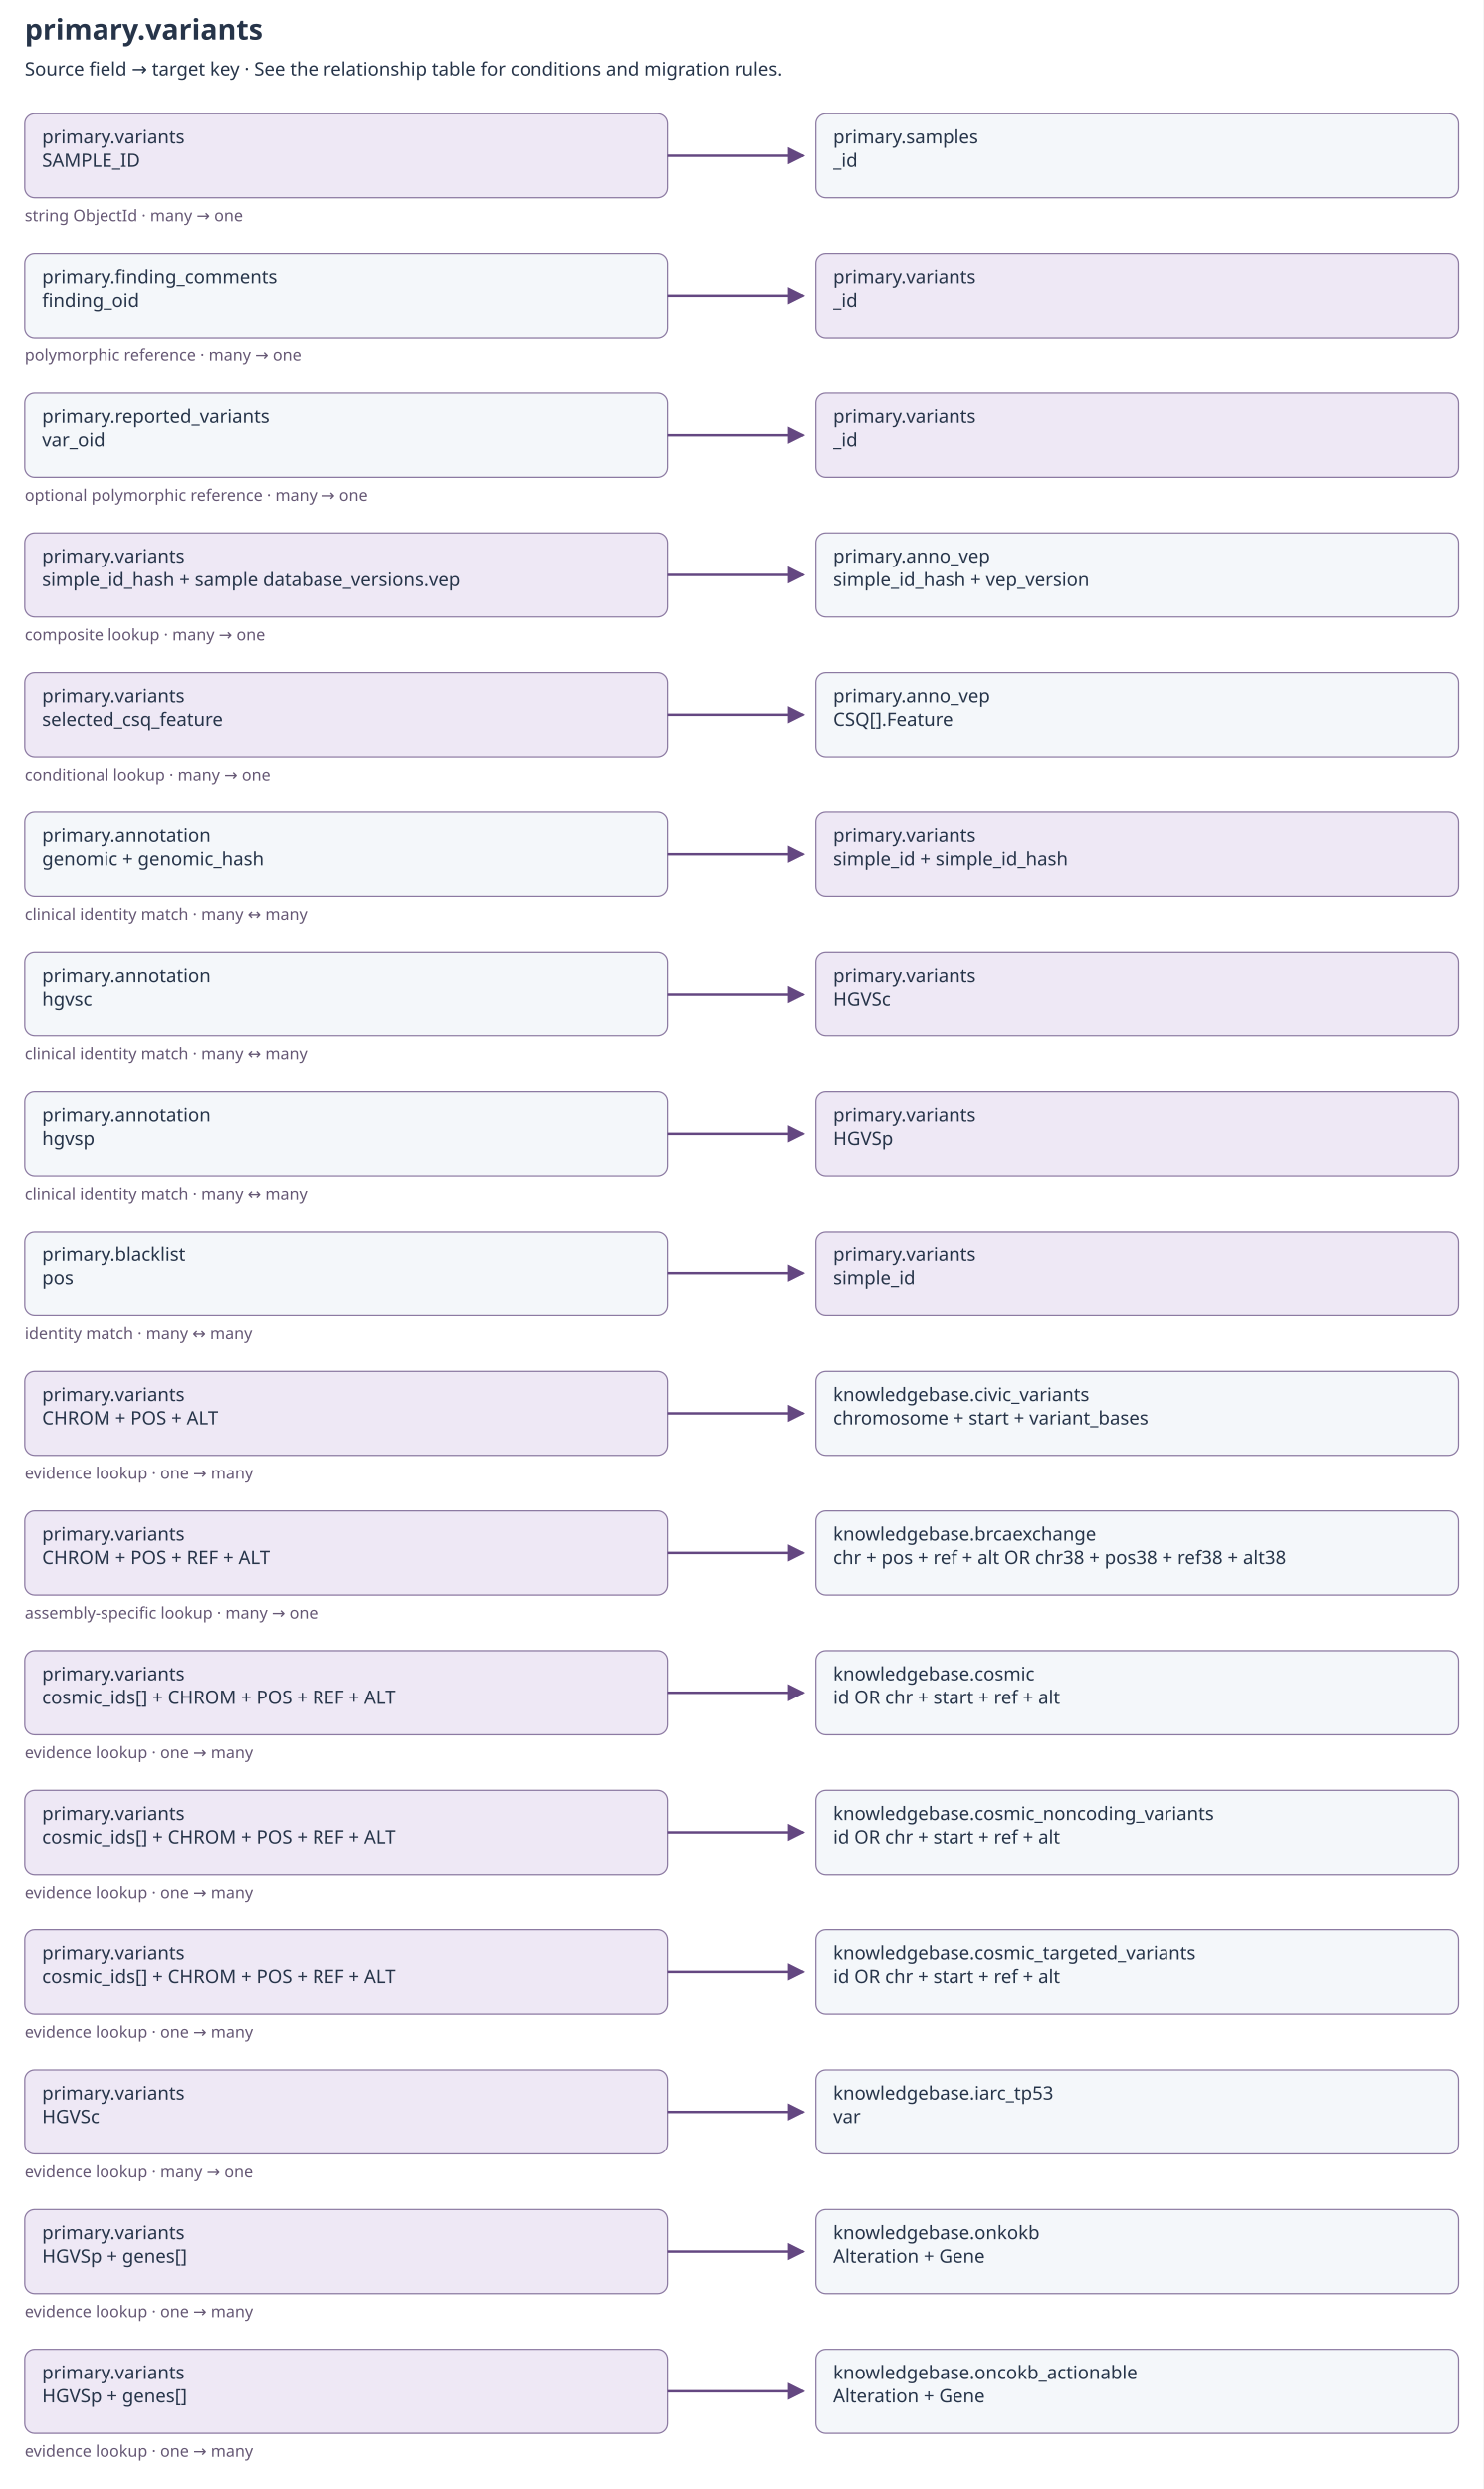
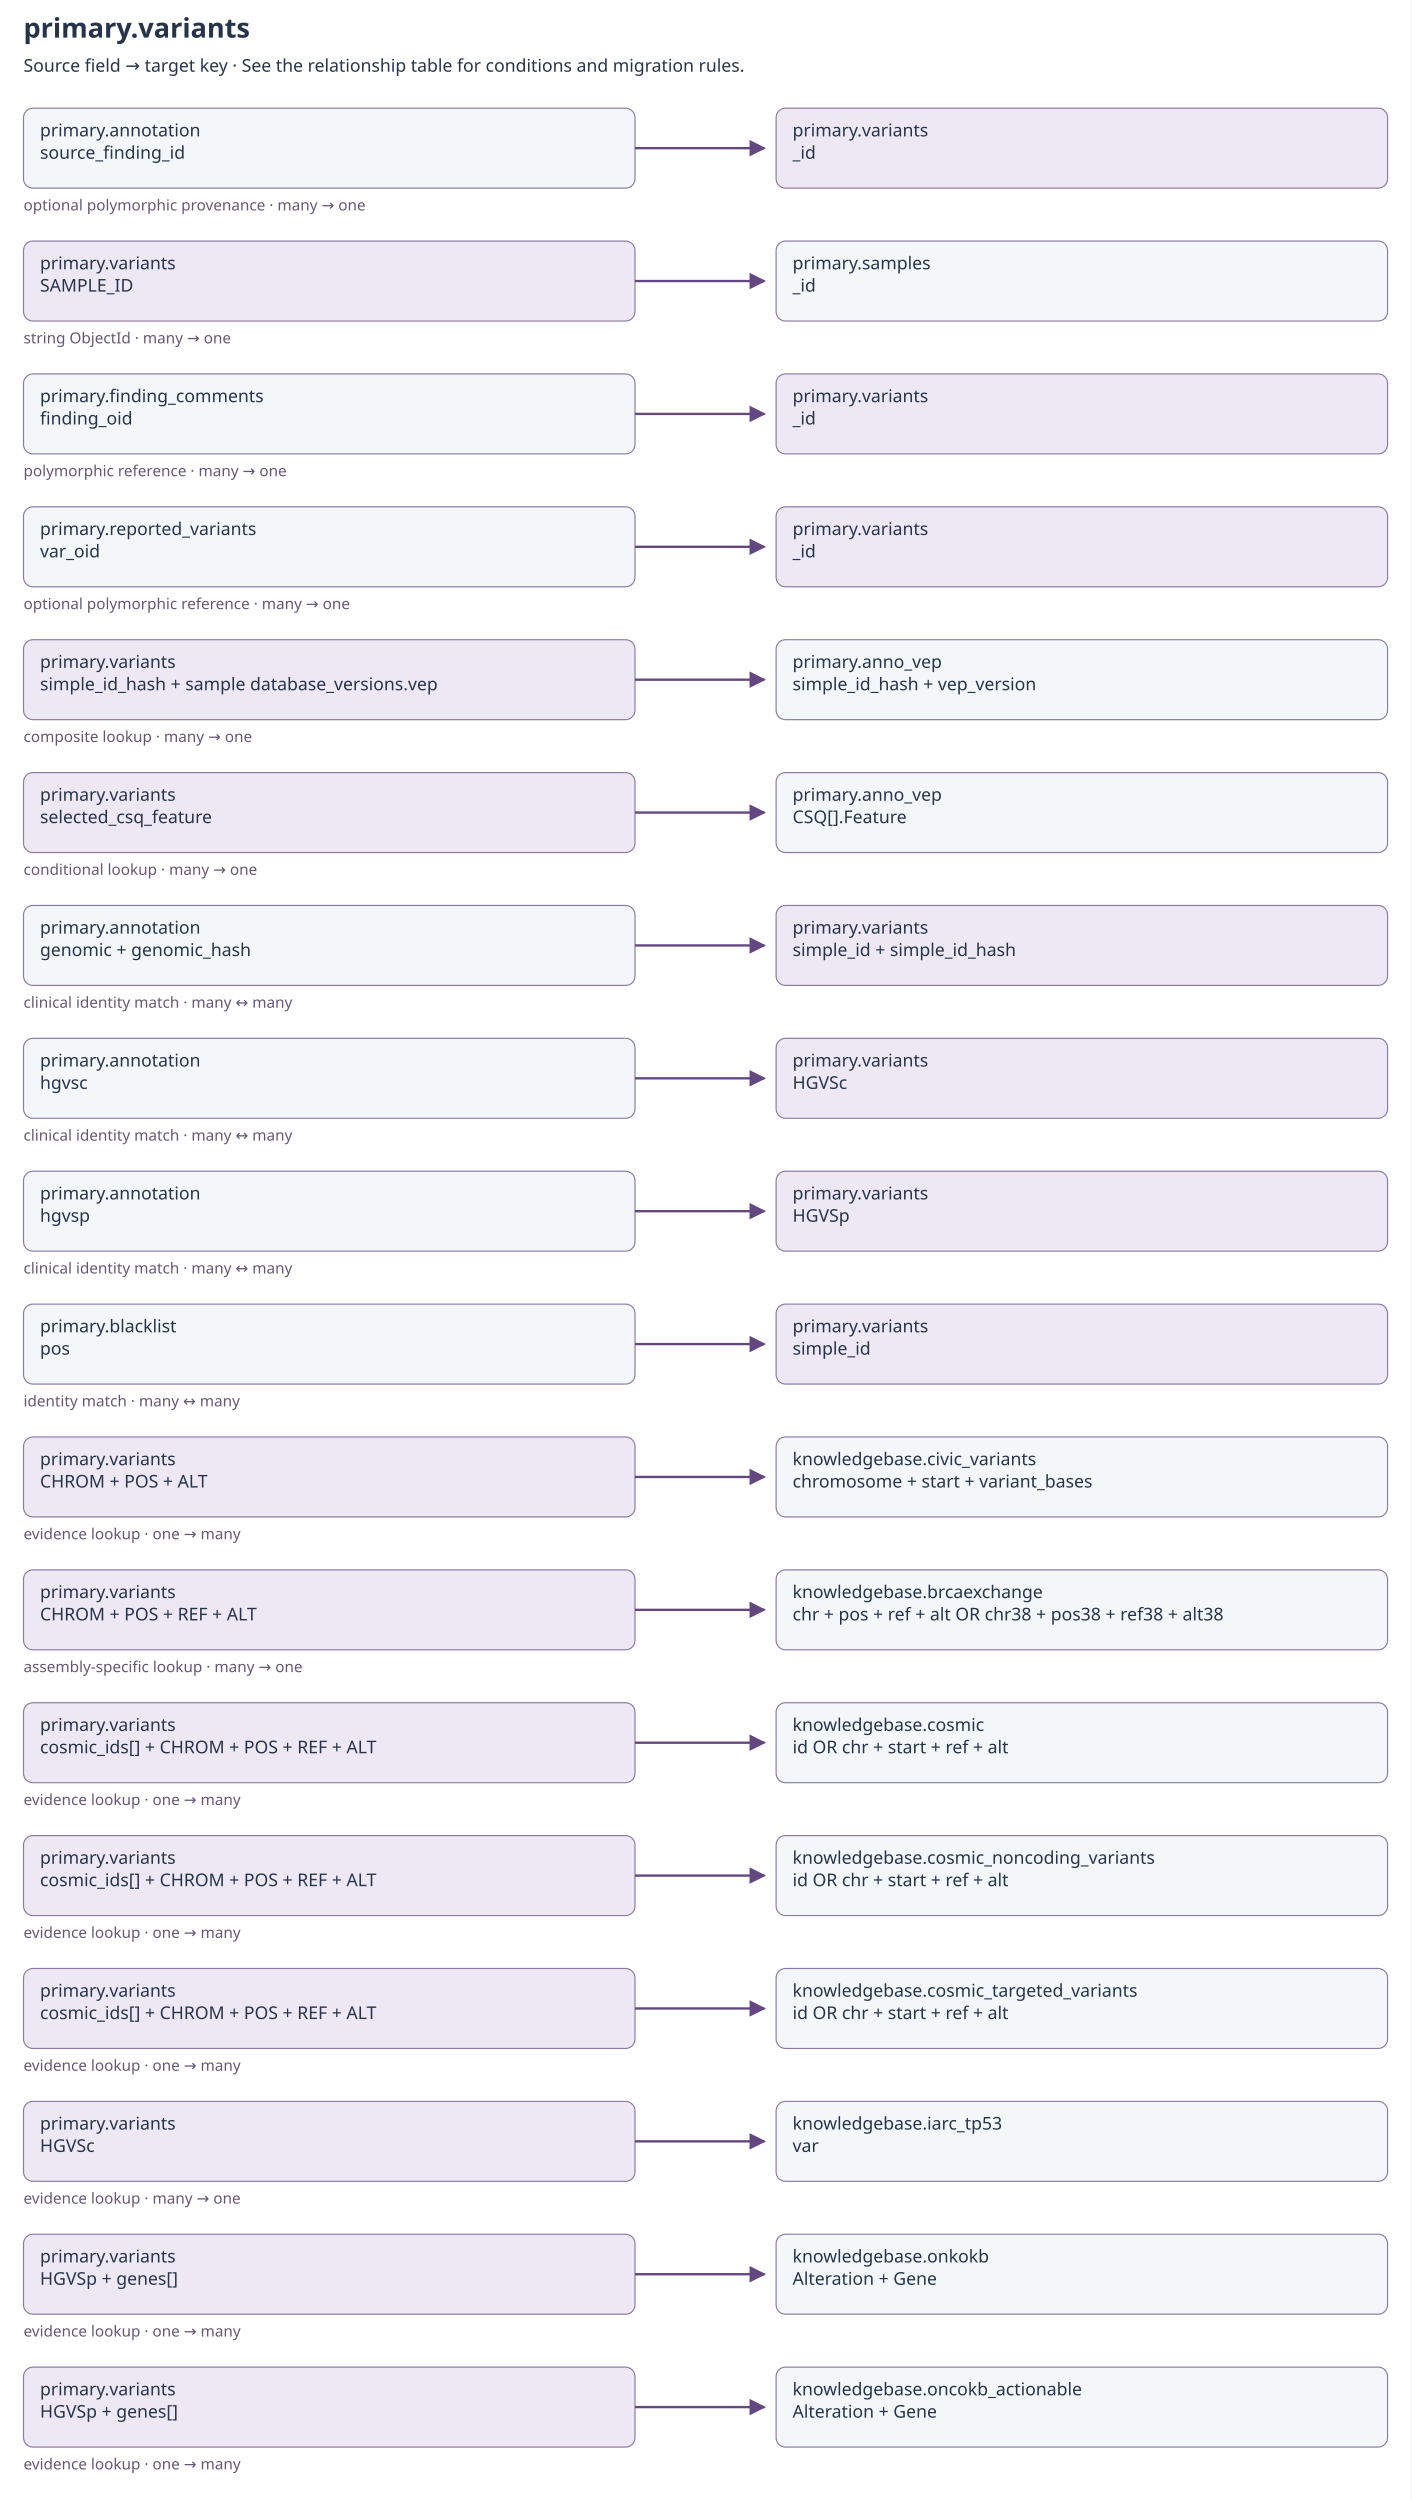
- <svg xmlns="http://www.w3.org/2000/svg" width="1200" height="2013" viewBox="0 0 1200 2013" role="img" aria-labelledby="title description">
+ <svg xmlns="http://www.w3.org/2000/svg" width="1200" height="2126" viewBox="0 0 1200 2126" role="img" aria-labelledby="title description">
  <defs>
    <marker id="arrow" viewBox="0 0 10 10" refX="9" refY="5" markerWidth="7" markerHeight="7" orient="auto-start-reverse">
      <path d="M0 0 L10 5 L0 10z" fill="#644781" />
    </marker>
  </defs>
  <style>text{font:15px sans-serif;fill:#263449}.kind{font-size:13px;fill:#655774}</style>
-   <rect width="1200" height="2013" fill="white" />
+   <rect width="1200" height="2126" fill="white" />
  <text x="20" y="32" style="font-size:23px;font-weight:600">primary.variants</text>
  <text x="20" y="61">Source field → target key · See the relationship table for conditions and migration rules.</text>
-   <rect x="20" y="92" width="520" height="68" rx="8" fill="#eee8f5" stroke="#8c7aa2" />
-   <text x="34" y="116" font-weight="600">primary.variants</text>
-   <text x="34" y="135" font-weight="400">SAMPLE_ID</text>
-   <rect x="660" y="92" width="520" height="68" rx="8" fill="#f4f7fa" stroke="#8c7aa2" />
-   <text x="674" y="116" font-weight="600">primary.samples</text>
+   <rect x="20" y="92" width="520" height="68" rx="8" fill="#f4f7fa" stroke="#8c7aa2" />
+   <text x="34" y="116" font-weight="600">primary.annotation</text>
+   <text x="34" y="135" font-weight="400">source_finding_id</text>
+   <rect x="660" y="92" width="520" height="68" rx="8" fill="#eee8f5" stroke="#8c7aa2" />
+   <text x="674" y="116" font-weight="600">primary.variants</text>
  <text x="674" y="135" font-weight="400">_id</text>
  <path d="M540 126.0 H650" stroke="#644781" stroke-width="2" marker-end="url(#arrow)" />
-   <text x="20" y="179" class="kind">string ObjectId · many → one</text>
-   <rect x="20" y="205" width="520" height="68" rx="8" fill="#f4f7fa" stroke="#8c7aa2" />
-   <text x="34" y="229" font-weight="600">primary.finding_comments</text>
-   <text x="34" y="248" font-weight="400">finding_oid</text>
-   <rect x="660" y="205" width="520" height="68" rx="8" fill="#eee8f5" stroke="#8c7aa2" />
-   <text x="674" y="229" font-weight="600">primary.variants</text>
+   <text x="20" y="179" class="kind">optional polymorphic provenance · many → one</text>
+   <rect x="20" y="205" width="520" height="68" rx="8" fill="#eee8f5" stroke="#8c7aa2" />
+   <text x="34" y="229" font-weight="600">primary.variants</text>
+   <text x="34" y="248" font-weight="400">SAMPLE_ID</text>
+   <rect x="660" y="205" width="520" height="68" rx="8" fill="#f4f7fa" stroke="#8c7aa2" />
+   <text x="674" y="229" font-weight="600">primary.samples</text>
  <text x="674" y="248" font-weight="400">_id</text>
  <path d="M540 239.0 H650" stroke="#644781" stroke-width="2" marker-end="url(#arrow)" />
-   <text x="20" y="292" class="kind">polymorphic reference · many → one</text>
+   <text x="20" y="292" class="kind">string ObjectId · many → one</text>
  <rect x="20" y="318" width="520" height="68" rx="8" fill="#f4f7fa" stroke="#8c7aa2" />
-   <text x="34" y="342" font-weight="600">primary.reported_variants</text>
-   <text x="34" y="361" font-weight="400">var_oid</text>
+   <text x="34" y="342" font-weight="600">primary.finding_comments</text>
+   <text x="34" y="361" font-weight="400">finding_oid</text>
  <rect x="660" y="318" width="520" height="68" rx="8" fill="#eee8f5" stroke="#8c7aa2" />
  <text x="674" y="342" font-weight="600">primary.variants</text>
  <text x="674" y="361" font-weight="400">_id</text>
  <path d="M540 352.0 H650" stroke="#644781" stroke-width="2" marker-end="url(#arrow)" />
-   <text x="20" y="405" class="kind">optional polymorphic reference · many → one</text>
-   <rect x="20" y="431" width="520" height="68" rx="8" fill="#eee8f5" stroke="#8c7aa2" />
-   <text x="34" y="455" font-weight="600">primary.variants</text>
-   <text x="34" y="474" font-weight="400">simple_id_hash + sample database_versions.vep</text>
-   <rect x="660" y="431" width="520" height="68" rx="8" fill="#f4f7fa" stroke="#8c7aa2" />
-   <text x="674" y="455" font-weight="600">primary.anno_vep</text>
-   <text x="674" y="474" font-weight="400">simple_id_hash + vep_version</text>
+   <text x="20" y="405" class="kind">polymorphic reference · many → one</text>
+   <rect x="20" y="431" width="520" height="68" rx="8" fill="#f4f7fa" stroke="#8c7aa2" />
+   <text x="34" y="455" font-weight="600">primary.reported_variants</text>
+   <text x="34" y="474" font-weight="400">var_oid</text>
+   <rect x="660" y="431" width="520" height="68" rx="8" fill="#eee8f5" stroke="#8c7aa2" />
+   <text x="674" y="455" font-weight="600">primary.variants</text>
+   <text x="674" y="474" font-weight="400">_id</text>
  <path d="M540 465.0 H650" stroke="#644781" stroke-width="2" marker-end="url(#arrow)" />
-   <text x="20" y="518" class="kind">composite lookup · many → one</text>
+   <text x="20" y="518" class="kind">optional polymorphic reference · many → one</text>
  <rect x="20" y="544" width="520" height="68" rx="8" fill="#eee8f5" stroke="#8c7aa2" />
  <text x="34" y="568" font-weight="600">primary.variants</text>
-   <text x="34" y="587" font-weight="400">selected_csq_feature</text>
+   <text x="34" y="587" font-weight="400">simple_id_hash + sample database_versions.vep</text>
  <rect x="660" y="544" width="520" height="68" rx="8" fill="#f4f7fa" stroke="#8c7aa2" />
  <text x="674" y="568" font-weight="600">primary.anno_vep</text>
-   <text x="674" y="587" font-weight="400">CSQ[].Feature</text>
+   <text x="674" y="587" font-weight="400">simple_id_hash + vep_version</text>
  <path d="M540 578.0 H650" stroke="#644781" stroke-width="2" marker-end="url(#arrow)" />
-   <text x="20" y="631" class="kind">conditional lookup · many → one</text>
-   <rect x="20" y="657" width="520" height="68" rx="8" fill="#f4f7fa" stroke="#8c7aa2" />
-   <text x="34" y="681" font-weight="600">primary.annotation</text>
-   <text x="34" y="700" font-weight="400">genomic + genomic_hash</text>
-   <rect x="660" y="657" width="520" height="68" rx="8" fill="#eee8f5" stroke="#8c7aa2" />
-   <text x="674" y="681" font-weight="600">primary.variants</text>
-   <text x="674" y="700" font-weight="400">simple_id + simple_id_hash</text>
+   <text x="20" y="631" class="kind">composite lookup · many → one</text>
+   <rect x="20" y="657" width="520" height="68" rx="8" fill="#eee8f5" stroke="#8c7aa2" />
+   <text x="34" y="681" font-weight="600">primary.variants</text>
+   <text x="34" y="700" font-weight="400">selected_csq_feature</text>
+   <rect x="660" y="657" width="520" height="68" rx="8" fill="#f4f7fa" stroke="#8c7aa2" />
+   <text x="674" y="681" font-weight="600">primary.anno_vep</text>
+   <text x="674" y="700" font-weight="400">CSQ[].Feature</text>
  <path d="M540 691.0 H650" stroke="#644781" stroke-width="2" marker-end="url(#arrow)" />
-   <text x="20" y="744" class="kind">clinical identity match · many ↔ many</text>
+   <text x="20" y="744" class="kind">conditional lookup · many → one</text>
  <rect x="20" y="770" width="520" height="68" rx="8" fill="#f4f7fa" stroke="#8c7aa2" />
  <text x="34" y="794" font-weight="600">primary.annotation</text>
-   <text x="34" y="813" font-weight="400">hgvsc</text>
+   <text x="34" y="813" font-weight="400">genomic + genomic_hash</text>
  <rect x="660" y="770" width="520" height="68" rx="8" fill="#eee8f5" stroke="#8c7aa2" />
  <text x="674" y="794" font-weight="600">primary.variants</text>
-   <text x="674" y="813" font-weight="400">HGVSc</text>
+   <text x="674" y="813" font-weight="400">simple_id + simple_id_hash</text>
  <path d="M540 804.0 H650" stroke="#644781" stroke-width="2" marker-end="url(#arrow)" />
  <text x="20" y="857" class="kind">clinical identity match · many ↔ many</text>
  <rect x="20" y="883" width="520" height="68" rx="8" fill="#f4f7fa" stroke="#8c7aa2" />
  <text x="34" y="907" font-weight="600">primary.annotation</text>
-   <text x="34" y="926" font-weight="400">hgvsp</text>
+   <text x="34" y="926" font-weight="400">hgvsc</text>
  <rect x="660" y="883" width="520" height="68" rx="8" fill="#eee8f5" stroke="#8c7aa2" />
  <text x="674" y="907" font-weight="600">primary.variants</text>
-   <text x="674" y="926" font-weight="400">HGVSp</text>
+   <text x="674" y="926" font-weight="400">HGVSc</text>
  <path d="M540 917.0 H650" stroke="#644781" stroke-width="2" marker-end="url(#arrow)" />
  <text x="20" y="970" class="kind">clinical identity match · many ↔ many</text>
  <rect x="20" y="996" width="520" height="68" rx="8" fill="#f4f7fa" stroke="#8c7aa2" />
-   <text x="34" y="1020" font-weight="600">primary.blacklist</text>
-   <text x="34" y="1039" font-weight="400">pos</text>
+   <text x="34" y="1020" font-weight="600">primary.annotation</text>
+   <text x="34" y="1039" font-weight="400">hgvsp</text>
  <rect x="660" y="996" width="520" height="68" rx="8" fill="#eee8f5" stroke="#8c7aa2" />
  <text x="674" y="1020" font-weight="600">primary.variants</text>
-   <text x="674" y="1039" font-weight="400">simple_id</text>
+   <text x="674" y="1039" font-weight="400">HGVSp</text>
  <path d="M540 1030.0 H650" stroke="#644781" stroke-width="2" marker-end="url(#arrow)" />
-   <text x="20" y="1083" class="kind">identity match · many ↔ many</text>
-   <rect x="20" y="1109" width="520" height="68" rx="8" fill="#eee8f5" stroke="#8c7aa2" />
-   <text x="34" y="1133" font-weight="600">primary.variants</text>
-   <text x="34" y="1152" font-weight="400">CHROM + POS + ALT</text>
-   <rect x="660" y="1109" width="520" height="68" rx="8" fill="#f4f7fa" stroke="#8c7aa2" />
-   <text x="674" y="1133" font-weight="600">knowledgebase.civic_variants</text>
-   <text x="674" y="1152" font-weight="400">chromosome + start + variant_bases</text>
+   <text x="20" y="1083" class="kind">clinical identity match · many ↔ many</text>
+   <rect x="20" y="1109" width="520" height="68" rx="8" fill="#f4f7fa" stroke="#8c7aa2" />
+   <text x="34" y="1133" font-weight="600">primary.blacklist</text>
+   <text x="34" y="1152" font-weight="400">pos</text>
+   <rect x="660" y="1109" width="520" height="68" rx="8" fill="#eee8f5" stroke="#8c7aa2" />
+   <text x="674" y="1133" font-weight="600">primary.variants</text>
+   <text x="674" y="1152" font-weight="400">simple_id</text>
  <path d="M540 1143.0 H650" stroke="#644781" stroke-width="2" marker-end="url(#arrow)" />
-   <text x="20" y="1196" class="kind">evidence lookup · one → many</text>
+   <text x="20" y="1196" class="kind">identity match · many ↔ many</text>
  <rect x="20" y="1222" width="520" height="68" rx="8" fill="#eee8f5" stroke="#8c7aa2" />
  <text x="34" y="1246" font-weight="600">primary.variants</text>
-   <text x="34" y="1265" font-weight="400">CHROM + POS + REF + ALT</text>
+   <text x="34" y="1265" font-weight="400">CHROM + POS + ALT</text>
  <rect x="660" y="1222" width="520" height="68" rx="8" fill="#f4f7fa" stroke="#8c7aa2" />
-   <text x="674" y="1246" font-weight="600">knowledgebase.brcaexchange</text>
-   <text x="674" y="1265" font-weight="400">chr + pos + ref + alt OR chr38 + pos38 + ref38 + alt38</text>
+   <text x="674" y="1246" font-weight="600">knowledgebase.civic_variants</text>
+   <text x="674" y="1265" font-weight="400">chromosome + start + variant_bases</text>
  <path d="M540 1256.0 H650" stroke="#644781" stroke-width="2" marker-end="url(#arrow)" />
-   <text x="20" y="1309" class="kind">assembly-specific lookup · many → one</text>
+   <text x="20" y="1309" class="kind">evidence lookup · one → many</text>
  <rect x="20" y="1335" width="520" height="68" rx="8" fill="#eee8f5" stroke="#8c7aa2" />
  <text x="34" y="1359" font-weight="600">primary.variants</text>
-   <text x="34" y="1378" font-weight="400">cosmic_ids[] + CHROM + POS + REF + ALT</text>
+   <text x="34" y="1378" font-weight="400">CHROM + POS + REF + ALT</text>
  <rect x="660" y="1335" width="520" height="68" rx="8" fill="#f4f7fa" stroke="#8c7aa2" />
-   <text x="674" y="1359" font-weight="600">knowledgebase.cosmic</text>
-   <text x="674" y="1378" font-weight="400">id OR chr + start + ref + alt</text>
+   <text x="674" y="1359" font-weight="600">knowledgebase.brcaexchange</text>
+   <text x="674" y="1378" font-weight="400">chr + pos + ref + alt OR chr38 + pos38 + ref38 + alt38</text>
  <path d="M540 1369.0 H650" stroke="#644781" stroke-width="2" marker-end="url(#arrow)" />
-   <text x="20" y="1422" class="kind">evidence lookup · one → many</text>
+   <text x="20" y="1422" class="kind">assembly-specific lookup · many → one</text>
  <rect x="20" y="1448" width="520" height="68" rx="8" fill="#eee8f5" stroke="#8c7aa2" />
  <text x="34" y="1472" font-weight="600">primary.variants</text>
  <text x="34" y="1491" font-weight="400">cosmic_ids[] + CHROM + POS + REF + ALT</text>
  <rect x="660" y="1448" width="520" height="68" rx="8" fill="#f4f7fa" stroke="#8c7aa2" />
-   <text x="674" y="1472" font-weight="600">knowledgebase.cosmic_noncoding_variants</text>
+   <text x="674" y="1472" font-weight="600">knowledgebase.cosmic</text>
  <text x="674" y="1491" font-weight="400">id OR chr + start + ref + alt</text>
  <path d="M540 1482.0 H650" stroke="#644781" stroke-width="2" marker-end="url(#arrow)" />
  <text x="20" y="1535" class="kind">evidence lookup · one → many</text>
  <rect x="20" y="1561" width="520" height="68" rx="8" fill="#eee8f5" stroke="#8c7aa2" />
  <text x="34" y="1585" font-weight="600">primary.variants</text>
  <text x="34" y="1604" font-weight="400">cosmic_ids[] + CHROM + POS + REF + ALT</text>
  <rect x="660" y="1561" width="520" height="68" rx="8" fill="#f4f7fa" stroke="#8c7aa2" />
-   <text x="674" y="1585" font-weight="600">knowledgebase.cosmic_targeted_variants</text>
+   <text x="674" y="1585" font-weight="600">knowledgebase.cosmic_noncoding_variants</text>
  <text x="674" y="1604" font-weight="400">id OR chr + start + ref + alt</text>
  <path d="M540 1595.0 H650" stroke="#644781" stroke-width="2" marker-end="url(#arrow)" />
  <text x="20" y="1648" class="kind">evidence lookup · one → many</text>
  <rect x="20" y="1674" width="520" height="68" rx="8" fill="#eee8f5" stroke="#8c7aa2" />
  <text x="34" y="1698" font-weight="600">primary.variants</text>
-   <text x="34" y="1717" font-weight="400">HGVSc</text>
+   <text x="34" y="1717" font-weight="400">cosmic_ids[] + CHROM + POS + REF + ALT</text>
  <rect x="660" y="1674" width="520" height="68" rx="8" fill="#f4f7fa" stroke="#8c7aa2" />
-   <text x="674" y="1698" font-weight="600">knowledgebase.iarc_tp53</text>
-   <text x="674" y="1717" font-weight="400">var</text>
+   <text x="674" y="1698" font-weight="600">knowledgebase.cosmic_targeted_variants</text>
+   <text x="674" y="1717" font-weight="400">id OR chr + start + ref + alt</text>
  <path d="M540 1708.0 H650" stroke="#644781" stroke-width="2" marker-end="url(#arrow)" />
-   <text x="20" y="1761" class="kind">evidence lookup · many → one</text>
+   <text x="20" y="1761" class="kind">evidence lookup · one → many</text>
  <rect x="20" y="1787" width="520" height="68" rx="8" fill="#eee8f5" stroke="#8c7aa2" />
  <text x="34" y="1811" font-weight="600">primary.variants</text>
-   <text x="34" y="1830" font-weight="400">HGVSp + genes[]</text>
+   <text x="34" y="1830" font-weight="400">HGVSc</text>
  <rect x="660" y="1787" width="520" height="68" rx="8" fill="#f4f7fa" stroke="#8c7aa2" />
-   <text x="674" y="1811" font-weight="600">knowledgebase.onkokb</text>
-   <text x="674" y="1830" font-weight="400">Alteration + Gene</text>
+   <text x="674" y="1811" font-weight="600">knowledgebase.iarc_tp53</text>
+   <text x="674" y="1830" font-weight="400">var</text>
  <path d="M540 1821.0 H650" stroke="#644781" stroke-width="2" marker-end="url(#arrow)" />
-   <text x="20" y="1874" class="kind">evidence lookup · one → many</text>
+   <text x="20" y="1874" class="kind">evidence lookup · many → one</text>
  <rect x="20" y="1900" width="520" height="68" rx="8" fill="#eee8f5" stroke="#8c7aa2" />
  <text x="34" y="1924" font-weight="600">primary.variants</text>
  <text x="34" y="1943" font-weight="400">HGVSp + genes[]</text>
  <rect x="660" y="1900" width="520" height="68" rx="8" fill="#f4f7fa" stroke="#8c7aa2" />
-   <text x="674" y="1924" font-weight="600">knowledgebase.oncokb_actionable</text>
+   <text x="674" y="1924" font-weight="600">knowledgebase.onkokb</text>
  <text x="674" y="1943" font-weight="400">Alteration + Gene</text>
  <path d="M540 1934.0 H650" stroke="#644781" stroke-width="2" marker-end="url(#arrow)" />
  <text x="20" y="1987" class="kind">evidence lookup · one → many</text>
+   <rect x="20" y="2013" width="520" height="68" rx="8" fill="#eee8f5" stroke="#8c7aa2" />
+   <text x="34" y="2037" font-weight="600">primary.variants</text>
+   <text x="34" y="2056" font-weight="400">HGVSp + genes[]</text>
+   <rect x="660" y="2013" width="520" height="68" rx="8" fill="#f4f7fa" stroke="#8c7aa2" />
+   <text x="674" y="2037" font-weight="600">knowledgebase.oncokb_actionable</text>
+   <text x="674" y="2056" font-weight="400">Alteration + Gene</text>
+   <path d="M540 2047.0 H650" stroke="#644781" stroke-width="2" marker-end="url(#arrow)" />
+   <text x="20" y="2100" class="kind">evidence lookup · one → many</text>
</svg>
